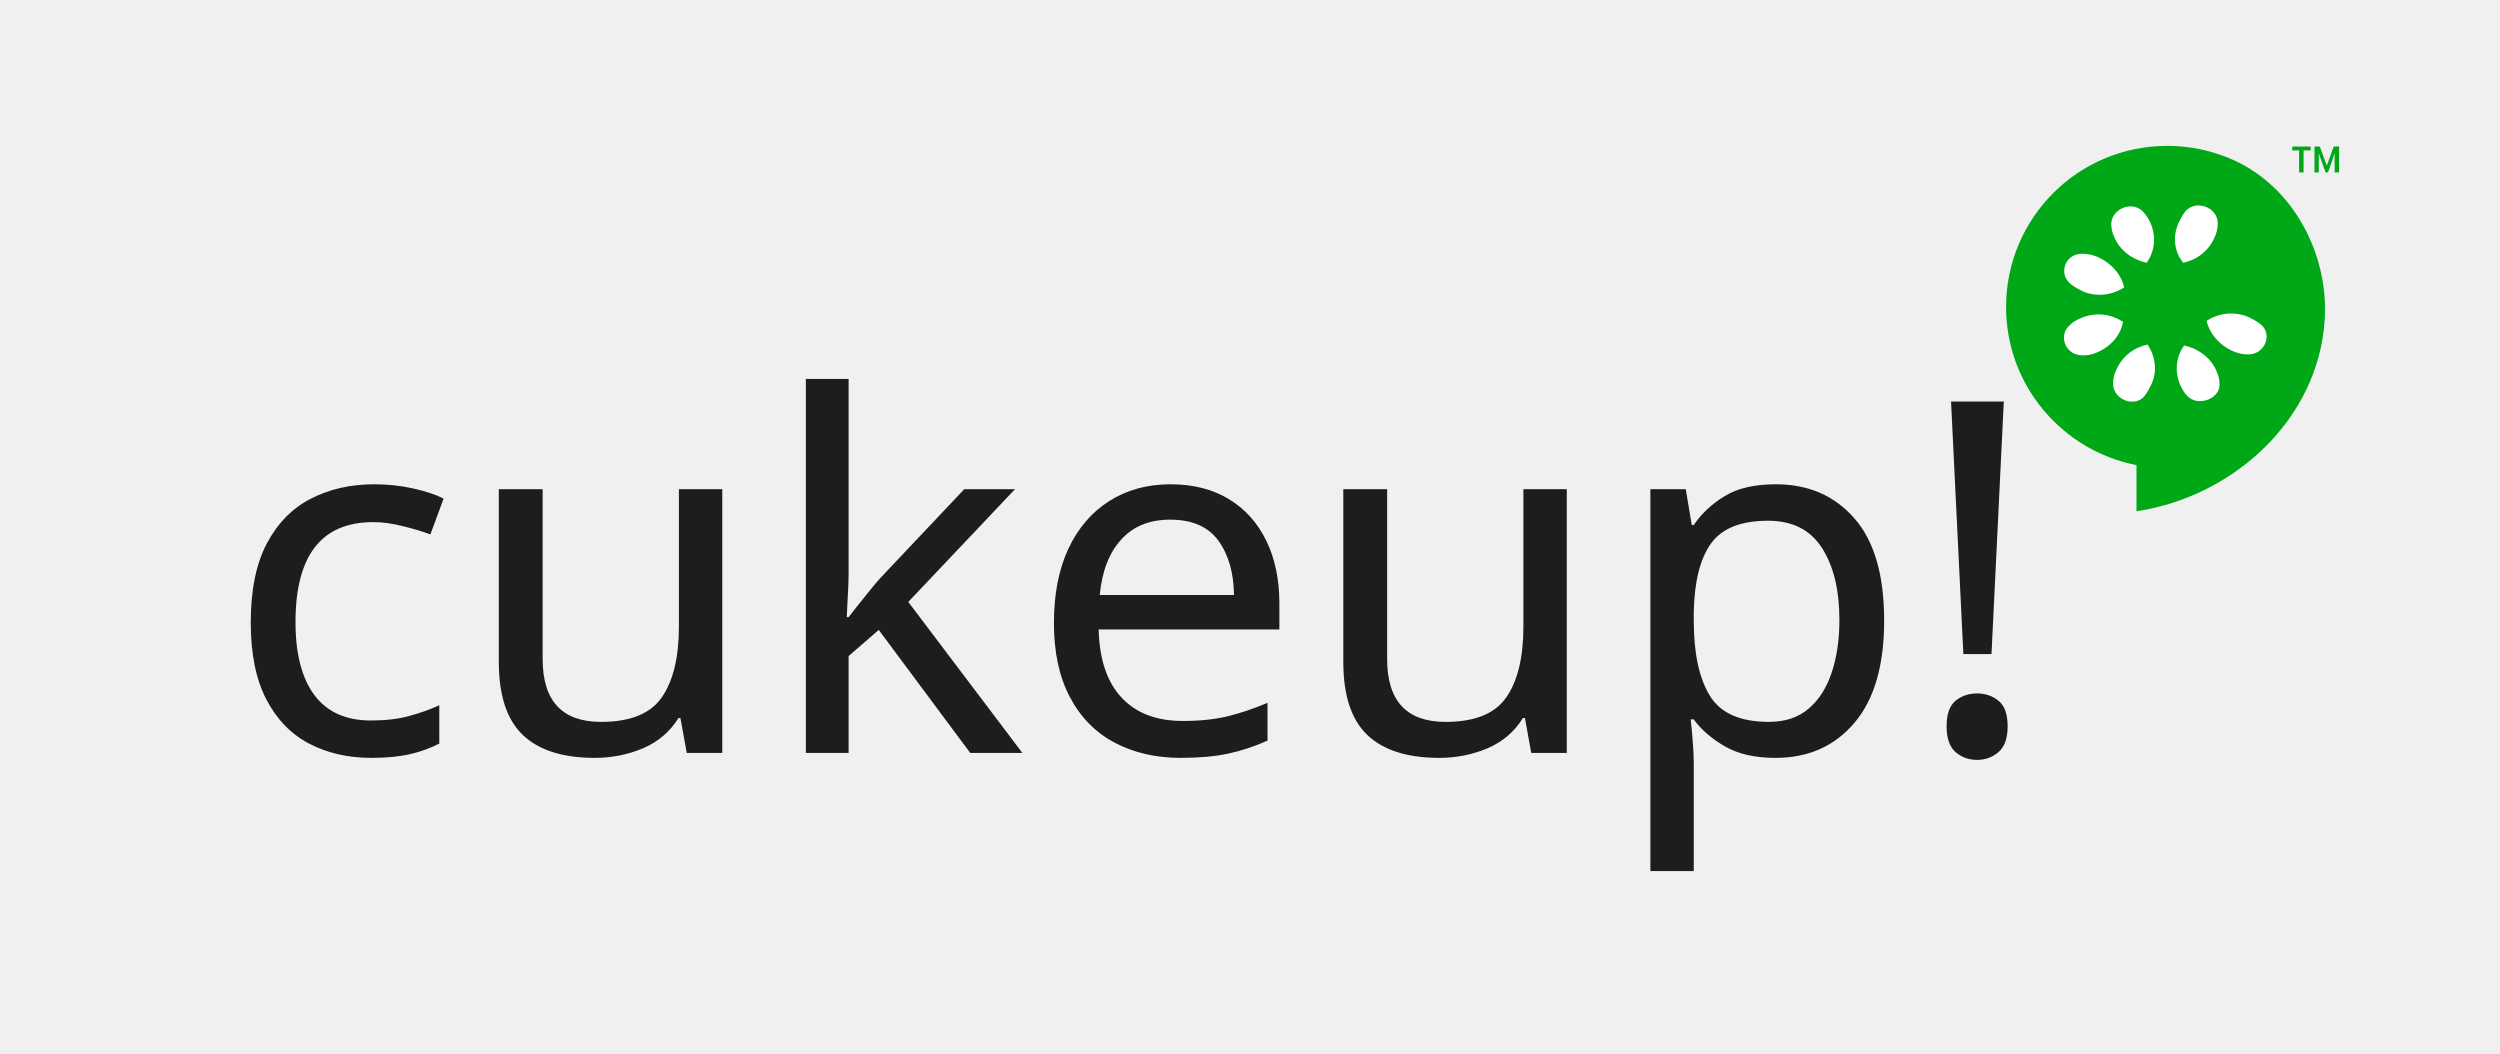
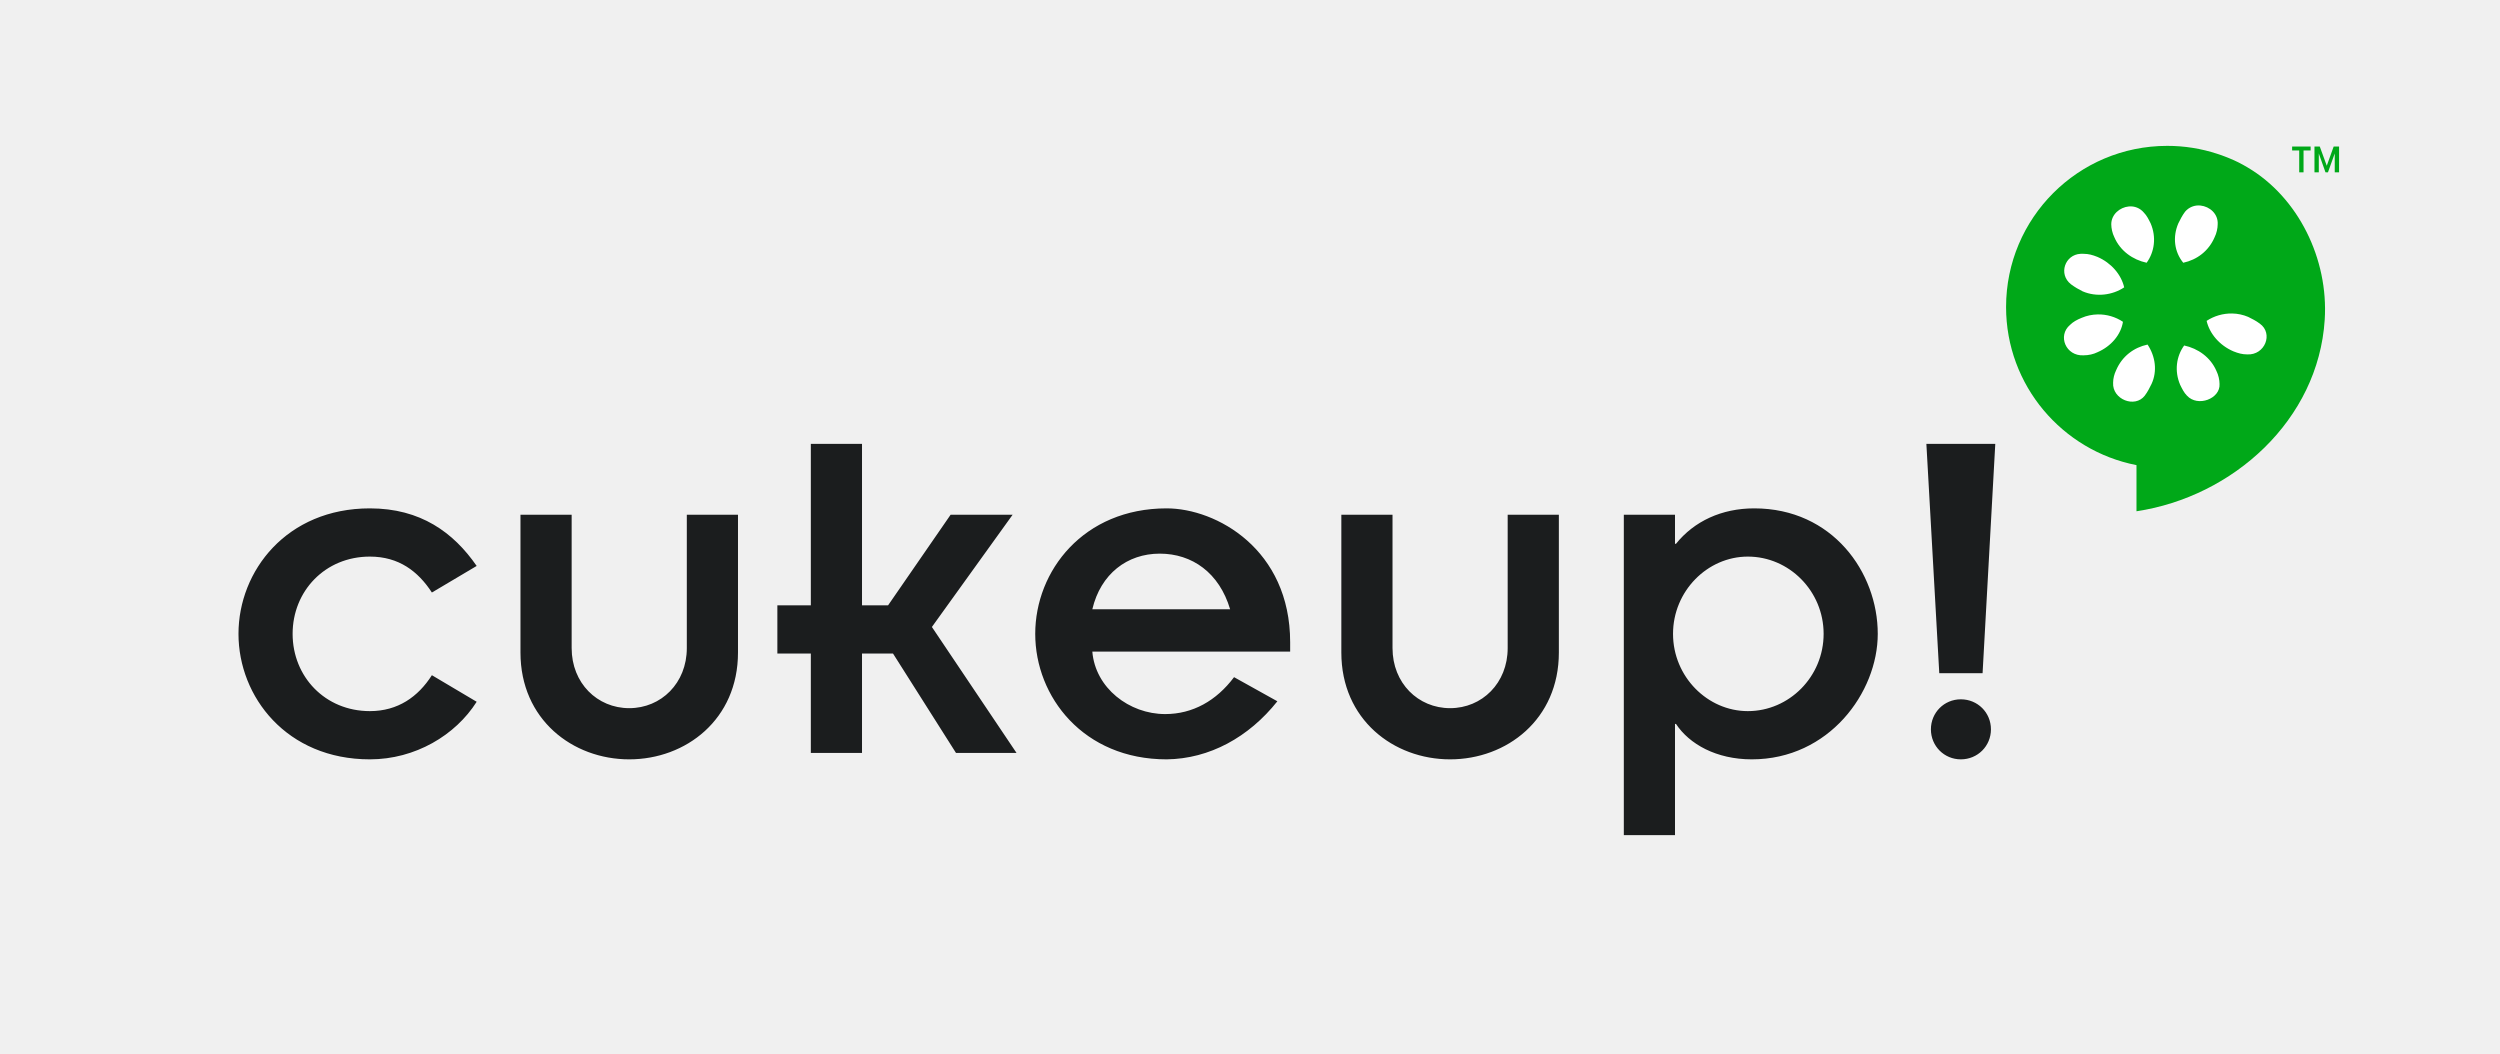
<svg xmlns="http://www.w3.org/2000/svg" width="254" height="107" viewBox="0 0 254 107">
  <g fill="none" fill-rule="evenodd">
    <path d="M0 0h254v104H0z" />
    <path d="M220.192 14.82c-9.05 0-16.375 7.324-16.375 16.375 0 7.968 5.712 14.589 13.25 16.062v4.688c9.8-1.478 18.478-9.257 19.125-19.47.39-6.146-2.675-12.42-7.844-15.468a13.755 13.755 0 0 0-.906-.5c-.315-.155-.64-.306-.969-.437-.104-.044-.207-.084-.312-.125-.288-.107-.578-.226-.875-.313a16.246 16.246 0 0 0-5.094-.812z" fill="#00A818" />
    <path d="M223.567 20.882a1.787 1.787 0 0 0-1.562.625c-.3.4-.488.788-.688 1.188-.6 1.4-.4 2.9.5 4 1.4-.3 2.588-1.194 3.188-2.594.2-.4.312-.913.312-1.313.063-1.062-.816-1.81-1.75-1.906zm-7.281.094c-.913.087-1.781.812-1.781 1.812 0 .4.112.913.312 1.313.6 1.4 1.881 2.294 3.281 2.594.8-1.1 1.007-2.6.407-4-.2-.4-.388-.794-.688-1.094a1.757 1.757 0 0 0-1.531-.625zm-4.906 4.812c-1.577.081-2.282 2.063-.97 3.094.4.3.788.519 1.188.719 1.4.6 3.02.394 4.22-.406-.3-1.3-1.32-2.494-2.72-3.094-.5-.2-.906-.313-1.406-.313-.112-.012-.207-.005-.312 0zm15.406 6.063a4.574 4.574 0 0 0-2.594.75c.3 1.3 1.319 2.494 2.719 3.094.5.2.906.312 1.406.312 1.8.1 2.681-2.125 1.281-3.125-.4-.3-.787-.487-1.187-.687a4.32 4.32 0 0 0-1.625-.344zm-13.656.094c-.55.01-1.1.118-1.625.343-.5.2-.888.42-1.188.72-1.3 1.1-.425 3.193 1.375 3.093.5 0 1.006-.113 1.406-.313 1.4-.6 2.394-1.793 2.594-3.093a4.475 4.475 0 0 0-2.562-.75zm5.062 3.062c-1.4.3-2.587 1.194-3.187 2.594-.2.4-.313.881-.313 1.281-.1 1.7 2.219 2.613 3.219 1.313.3-.4.487-.788.687-1.188.6-1.3.394-2.8-.406-4zm3.719.094c-.8 1.1-1.006 2.6-.406 4 .2.4.387.794.687 1.094 1.1 1.2 3.413.312 3.313-1.188 0-.4-.113-.912-.313-1.312-.6-1.4-1.881-2.294-3.281-2.594z" fill="#FFF" />
-     <text fill="#1b1d1e" font-family="Insignia LT Std" font-size="50">
-       <tspan x="22.725" y="76.5">cukeup!</tspan>
-     </text>
-     <text fill="#00A818" font-family="Roboto" font-size="10">
-       <tspan x="232.373" y="22">™</tspan>
-     </text>
+     <path fill="#1b1d1e" d="M48.43 57.5c-2.35-3.4-5.7-5.85-10.85-5.85-8.45 0-13.35 6.35-13.35 12.75s4.9 12.75 13.35 12.75c4.6 0 8.7-2.45 10.85-5.85l-4.55-2.7c-1.4 2.2-3.46 3.65-6.3 3.65-4.55 0-7.85-3.5-7.85-7.85s3.3-7.85 7.85-7.85c2.95 0 4.9 1.5 6.3 3.65zm4.45 8.8c0 6.8 5.3 10.85 11.05 10.85 5.75 0 11.05-4.05 11.05-10.85v-14h-5.2v13.55c0 3.55-2.6 6.1-5.85 6.1-3.25 0-5.85-2.55-5.85-6.1V52.3h-5.2zm29.5 10.2h5.2V66.4h3.15l6.4 10.1h6.15l-8.6-12.8 8.2-11.4h-6.3l-6.35 9.2h-2.65V45.1h-5.2v16.4h-3.4v4.9h3.4zm43-7.7c-1.8 2.4-4.2 3.75-7 3.75-3.65 0-7.1-2.65-7.4-6.35h20.1v-.95c0-9.45-7.5-13.6-12.55-13.6-8.45 0-13.35 6.35-13.35 12.75s4.9 12.75 13.35 12.75c4.35-.05 8.35-2.25 11.25-5.9zm-14.4-6.9c.85-3.6 3.55-5.65 6.85-5.65s6.05 1.95 7.15 5.65zm25.3 4.4c0 6.8 5.3 10.85 11.05 10.85 5.75 0 11.05-4.05 11.05-10.85v-14h-5.2v13.55c0 3.55-2.6 6.1-5.85 6.1-3.25 0-5.85-2.55-5.85-6.1V52.3h-5.2zm33.9-14h-5.2v32.55h5.2v-11.3h.1c1.35 2.05 4.1 3.6 7.7 3.6 7.85 0 12.8-6.8 12.8-12.75 0-6.25-4.6-12.75-12.55-12.75-3.3 0-6.1 1.3-7.95 3.6h-.1zm15.1 12.1c0 4.35-3.5 7.85-7.7 7.85-4.1 0-7.6-3.5-7.6-7.85s3.5-7.85 7.6-7.85c4.2 0 7.7 3.5 7.7 7.85zm11.75 4h4.4l1.29-23.3h-7zm-.85 5.7c0 1.7 1.35 3.05 3.04 3.05 1.71 0 3.06-1.35 3.06-3.05 0-1.7-1.35-3.05-3.06-3.05-1.69 0-3.04 1.35-3.04 3.05z">
+         </path>
+     <path fill="#00A818" d="M237.21 15.59l-.69 1.92h-.25l-.68-1.92v1.92h-.44v-2.62h.54l.71 1.95.7-1.95h.55v2.62h-.44v-1.92m-2.45-.3h-.72v2.22h-.44v-2.22h-.72v-.4h1.88v.4z">
+         </path>
  </g>
</svg>
